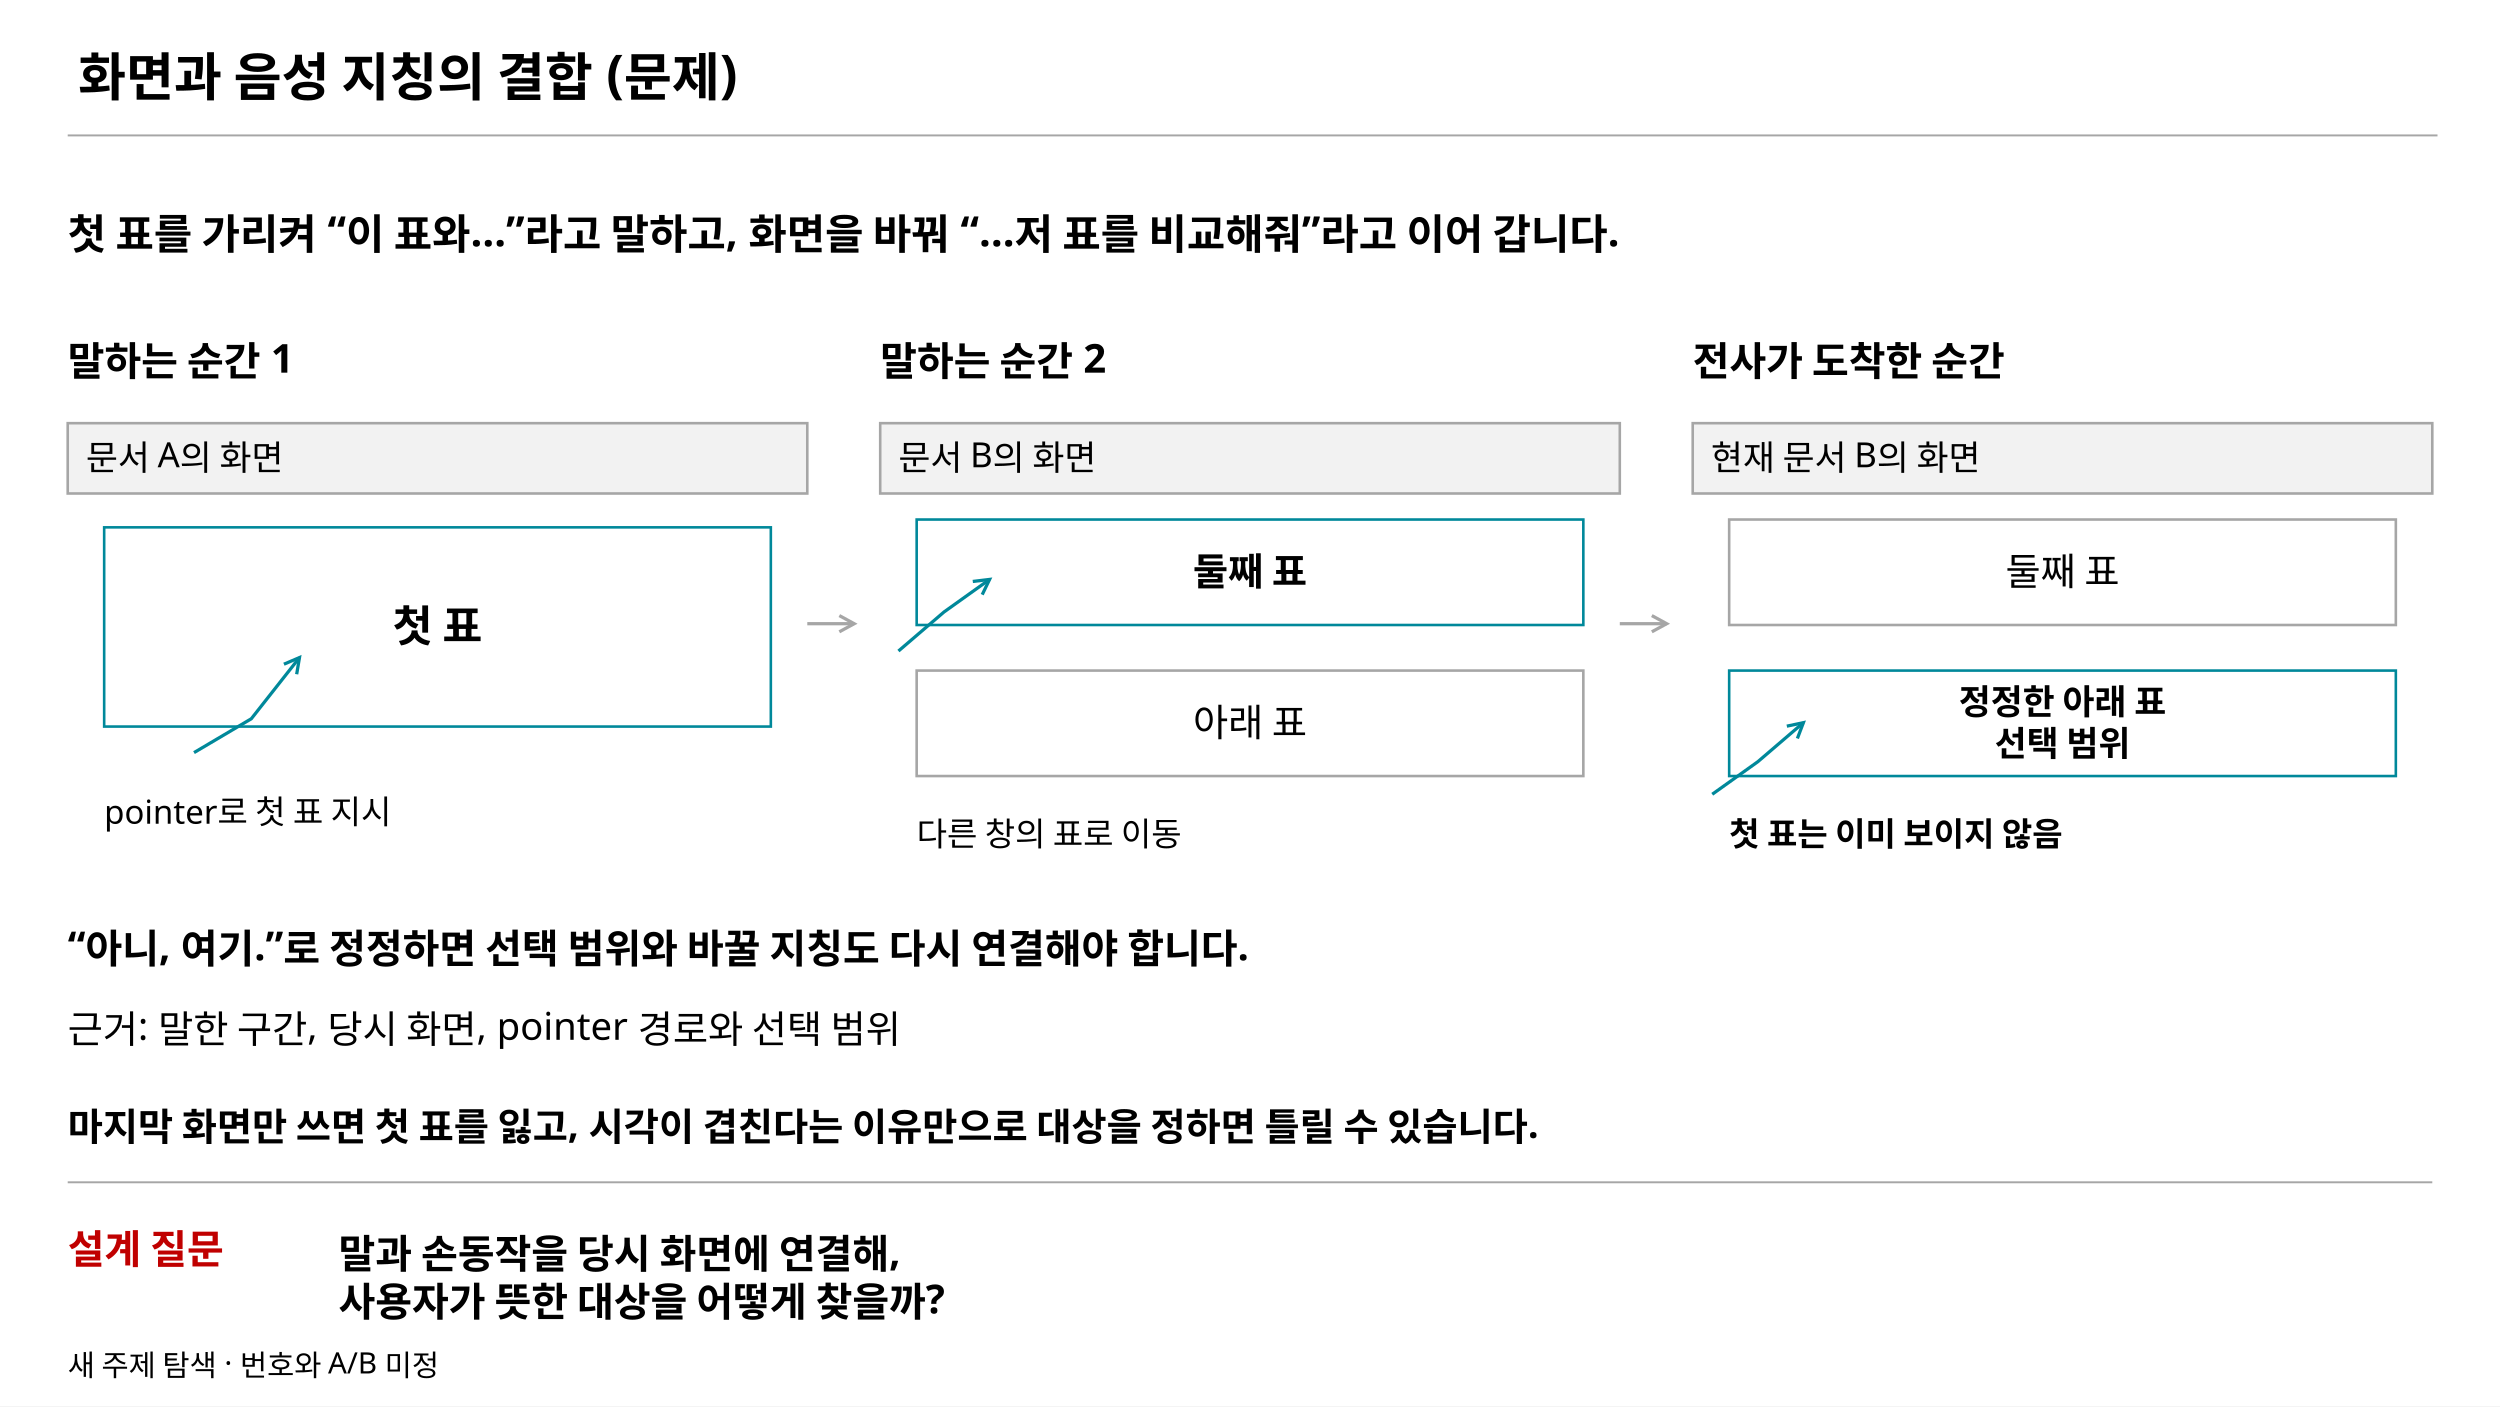
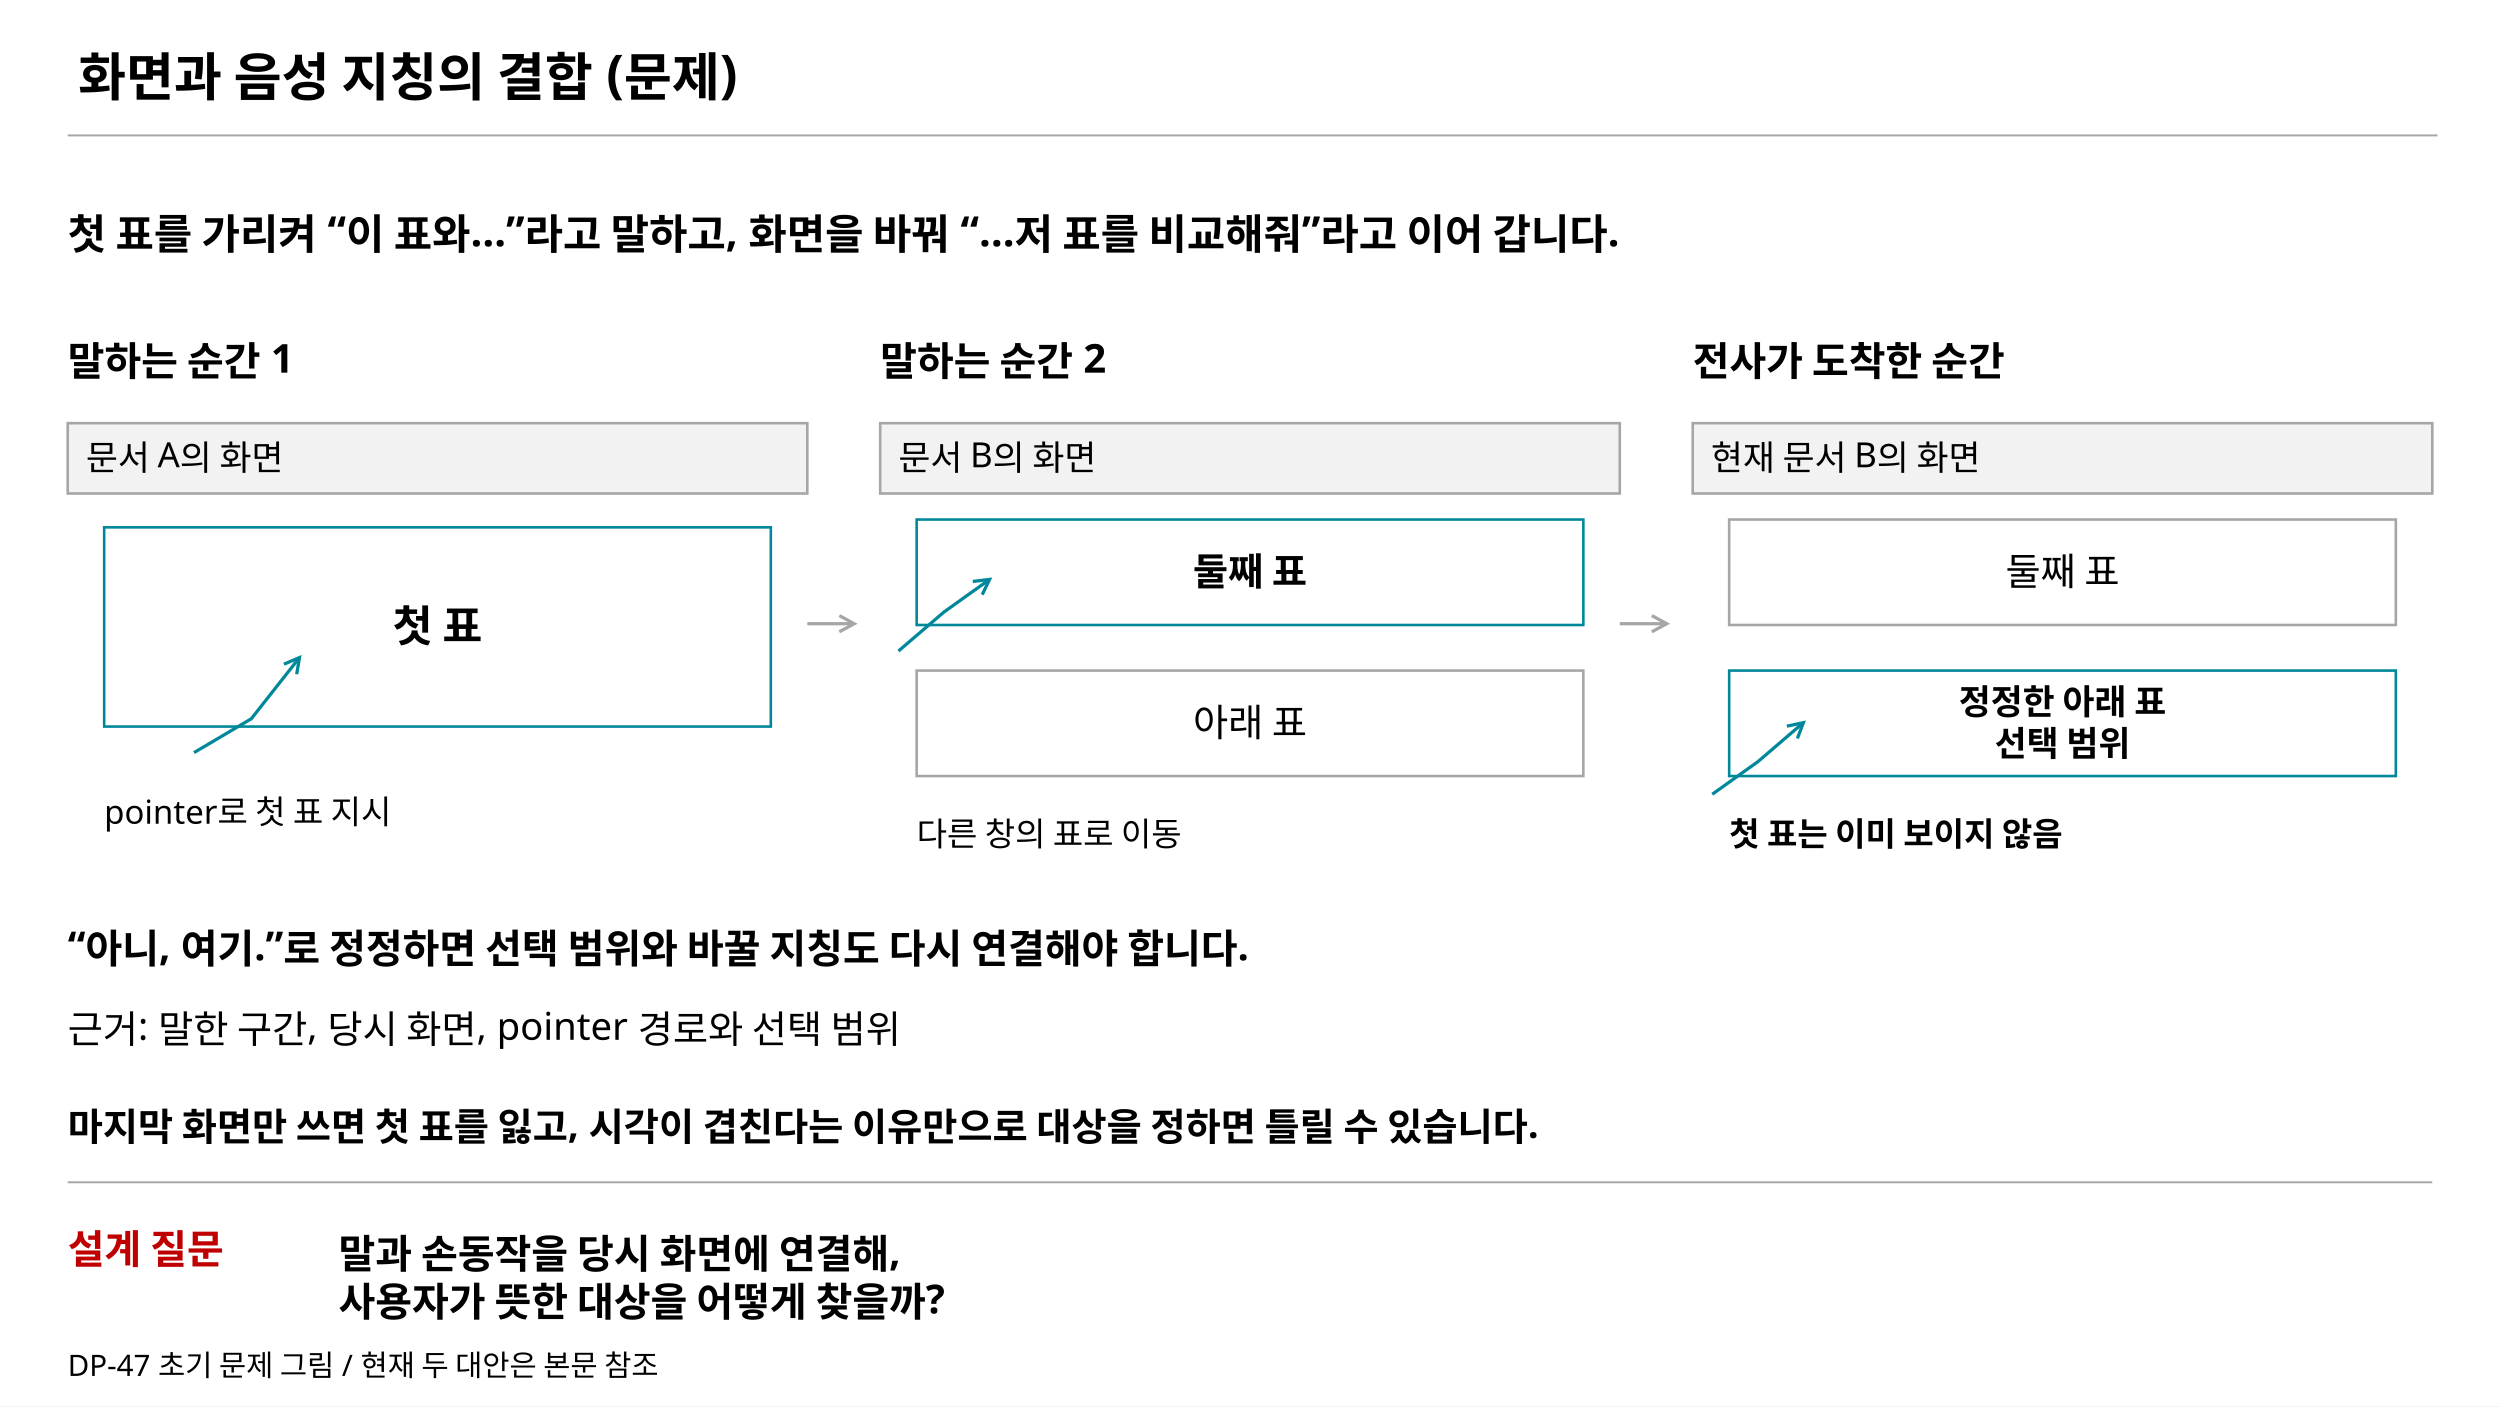
<svg xmlns="http://www.w3.org/2000/svg" width="1920" height="1080" viewBox="0 0 1920 1080">
  <rect width="1920" height="1080" fill="#FFFFFF" />
  <g font-family="Calibri, sans-serif">
    <text id="screen-voice-grounding-background-1-text-0" x="60" y="73.6" font-size="40.0" text-anchor="start" font-weight="700" fill="#000000" data-width="1040">화면과 음성 지칭의 결합 (문제)</text>
    <polyline id="screen-voice-grounding-background-2" points="52,104 1872,104" fill="none" stroke="#A6A6A6" stroke-width="1.5" />
    <polyline id="screen-voice-grounding-background-3" points="52,908 1868,908" fill="none" stroke="#A6A6A6" stroke-width="1.5" />
    <text id="screen-voice-grounding-background-4-text-0" x="52" y="970.427" font-size="30.667" text-anchor="start" font-weight="700" fill="#C00000" data-width="180">설계 질문</text>
    <text id="screen-voice-grounding-background-5-text-0" x="260" y="974.027" font-size="30.667" text-anchor="start" font-weight="700" fill="#000000" data-width="1608">말과 손동작을 당시 화면에 연결해,</text>
    <text id="screen-voice-grounding-background-5-text-1" x="260" y="1010.827" font-size="30.667" text-anchor="start" font-weight="700" fill="#000000" data-width="1608">사용자가 뜻한 대상을 어떻게 찾을까?</text>
    <text id="screen-voice-grounding-background-6-text-0" x="52" y="191.38" font-size="32.0" text-anchor="start" font-weight="700" fill="#000000" data-width="1816">첫 표를 가리켜 “이 표와…”라고 말하고, 화면을 바꿔 “…저 표를 비교해줘”라고 이어 갑니다.</text>
    <text id="screen-voice-grounding-background-7-text-0" x="52" y="288.427" font-size="30.667" text-anchor="start" font-weight="700" fill="#000000" data-width="568">말하는 순간 1</text>
    <text id="screen-voice-grounding-background-8-text-0" x="676" y="288.427" font-size="30.667" text-anchor="start" font-weight="700" fill="#000000" data-width="568">말하는 순간 2</text>
    <text id="screen-voice-grounding-background-9-text-0" x="1300" y="288.427" font-size="30.667" text-anchor="start" font-weight="700" fill="#000000" data-width="568">전사가 도착한 순간</text>
    <rect x="52" y="325" width="568" height="54" fill="#F2F2F2" stroke="#A6A6A6" stroke-width="2" />
    <text id="screen-voice-grounding-background-10-text-0" x="66" y="361.067" font-size="26.667" text-anchor="start" font-weight="400" fill="#000000" data-width="568">문서 A의 화면</text>
    <rect x="676" y="325" width="568" height="54" fill="#F2F2F2" stroke="#A6A6A6" stroke-width="2" />
    <text id="screen-voice-grounding-background-11-text-0" x="690" y="361.067" font-size="26.667" text-anchor="start" font-weight="400" fill="#000000" data-width="568">문서 B의 화면</text>
    <rect x="1300" y="325" width="568" height="54" fill="#F2F2F2" stroke="#A6A6A6" stroke-width="2" />
    <text id="screen-voice-grounding-background-12-text-0" x="1314" y="361.067" font-size="26.667" text-anchor="start" font-weight="400" fill="#000000" data-width="568">현재 문서 B의 화면</text>
    <rect x="80" y="405" width="512" height="153" fill="#FFFFFF" stroke="#00889A" stroke-width="2" />
    <text id="screen-voice-grounding-background-13-text-0" x="336.0" y="492.833" font-size="33.333" text-anchor="middle" font-weight="700" fill="#000000" data-width="512">첫 표</text>
    <rect x="704" y="399" width="512" height="81" fill="#FFFFFF" stroke="#00889A" stroke-width="2" />
    <text id="screen-voice-grounding-background-14-text-0" x="960.0" y="449.473" font-size="29.333" text-anchor="middle" font-weight="700" fill="#000000" data-width="512">둘째 표</text>
    <rect x="704" y="515" width="512" height="81" fill="#FFFFFF" stroke="#A6A6A6" stroke-width="2" />
    <text id="screen-voice-grounding-background-15-text-0" x="960.0" y="565.473" font-size="29.333" text-anchor="middle" font-weight="400" fill="#000000" data-width="512">아래 표</text>
    <rect x="1328" y="399" width="512" height="81" fill="#FFFFFF" stroke="#A6A6A6" stroke-width="2" />
    <text id="screen-voice-grounding-background-16-text-0" x="1584.0" y="449.473" font-size="29.333" text-anchor="middle" font-weight="400" fill="#000000" data-width="512">둘째 표</text>
    <rect x="1328" y="515" width="512" height="81" fill="#FFFFFF" stroke="#00889A" stroke-width="2" />
    <text id="screen-voice-grounding-background-17-text-0" x="1584.0" y="548.567" font-size="26.667" text-anchor="middle" font-weight="700" fill="#000000" data-width="512">정정한 아래 표</text>
    <text id="screen-voice-grounding-background-17-text-1" x="1584.0" y="580.567" font-size="26.667" text-anchor="middle" font-weight="700" fill="#000000" data-width="512">선택 범위</text>
    <polyline id="screen-voice-grounding-background-18" points="149,578 193,552 230,505" fill="none" stroke="#00889A" stroke-width="2.5" />
    <polyline points="227.84,517.819 230,505 218.046,510.109" fill="none" stroke="#00889A" stroke-width="2.5" />
    <polyline id="screen-voice-grounding-background-19" points="690,500 725,470 760,445" fill="none" stroke="#00889A" stroke-width="2.5" />
    <polyline points="754.339,456.703 760,445 747.094,446.559" fill="none" stroke="#00889A" stroke-width="2.5" />
    <polyline id="screen-voice-grounding-background-20" points="1315,610 1350,585 1385,555" fill="none" stroke="#00889A" stroke-width="2.5" />
    <polyline points="1380.394,567.157 1385,555 1372.282,557.693" fill="none" stroke="#00889A" stroke-width="2.5" />
    <text id="screen-voice-grounding-background-21-text-0" x="80" y="632.613" font-size="25.333" text-anchor="start" font-weight="400" fill="#000000" data-width="512">pointer로 첫 표 지시</text>
    <text id="screen-voice-grounding-background-22-text-0" x="704" y="649.613" font-size="25.333" text-anchor="start" font-weight="400" fill="#000000" data-width="512">다른 창의 표로 이동</text>
    <text id="screen-voice-grounding-background-23-text-0" x="1328" y="649.613" font-size="25.333" text-anchor="start" font-weight="700" fill="#000000" data-width="512">첫 표는 이미 보이지 않음</text>
    <polyline id="screen-voice-grounding-background-24" points="620,479 656,479" fill="none" stroke="#A6A6A6" stroke-width="2.5" />
    <polyline points="644.591,485.233 656,479 644.591,472.767" fill="none" stroke="#A6A6A6" stroke-width="2.5" />
    <polyline id="screen-voice-grounding-background-25" points="1244,479 1280,479" fill="none" stroke="#A6A6A6" stroke-width="2.5" />
    <polyline points="1268.591,485.233 1280,479 1268.591,472.767" fill="none" stroke="#A6A6A6" stroke-width="2.5" />
    <text id="screen-voice-grounding-background-26-text-0" x="52" y="737.427" font-size="30.667" text-anchor="start" font-weight="700" fill="#000000" data-width="1816">“아니, 여기.”로 정정하면 선택 범위와 바꿀 지칭도 다시 연결해야 합니다.</text>
    <text id="screen-voice-grounding-background-27-text-0" x="52" y="800.973" font-size="29.333" text-anchor="start" font-weight="400" fill="#000000" data-width="1816">근거: 말한 구간, 당시 화면, pointer 경로와 선택 범위</text>
    <text id="screen-voice-grounding-background-28-text-0" x="52" y="875.973" font-size="29.333" text-anchor="start" font-weight="700" fill="#000000" data-width="1816">마지막 화면만 쓰면 첫 표를 잃고, 시각이 겹친다는 이유만으로 대상을 정하면 틀릴 수 있습니다.</text>
-     <text id="screen-voice-grounding-background-29-text-0" x="52" y="1056.707" font-size="22.667" text-anchor="start" font-weight="400" fill="#000000" data-width="1816">새 주제 탐색 · 번호와 A/B 미정</text>
+     <text id="screen-voice-grounding-background-29-text-0" x="52" y="1056.707" font-size="22.667" text-anchor="start" font-weight="400" fill="#000000" data-width="1816">DP-47 초기 문제 그림 / 현재 두 대안은 본문 참조</text>
  </g>
</svg>
